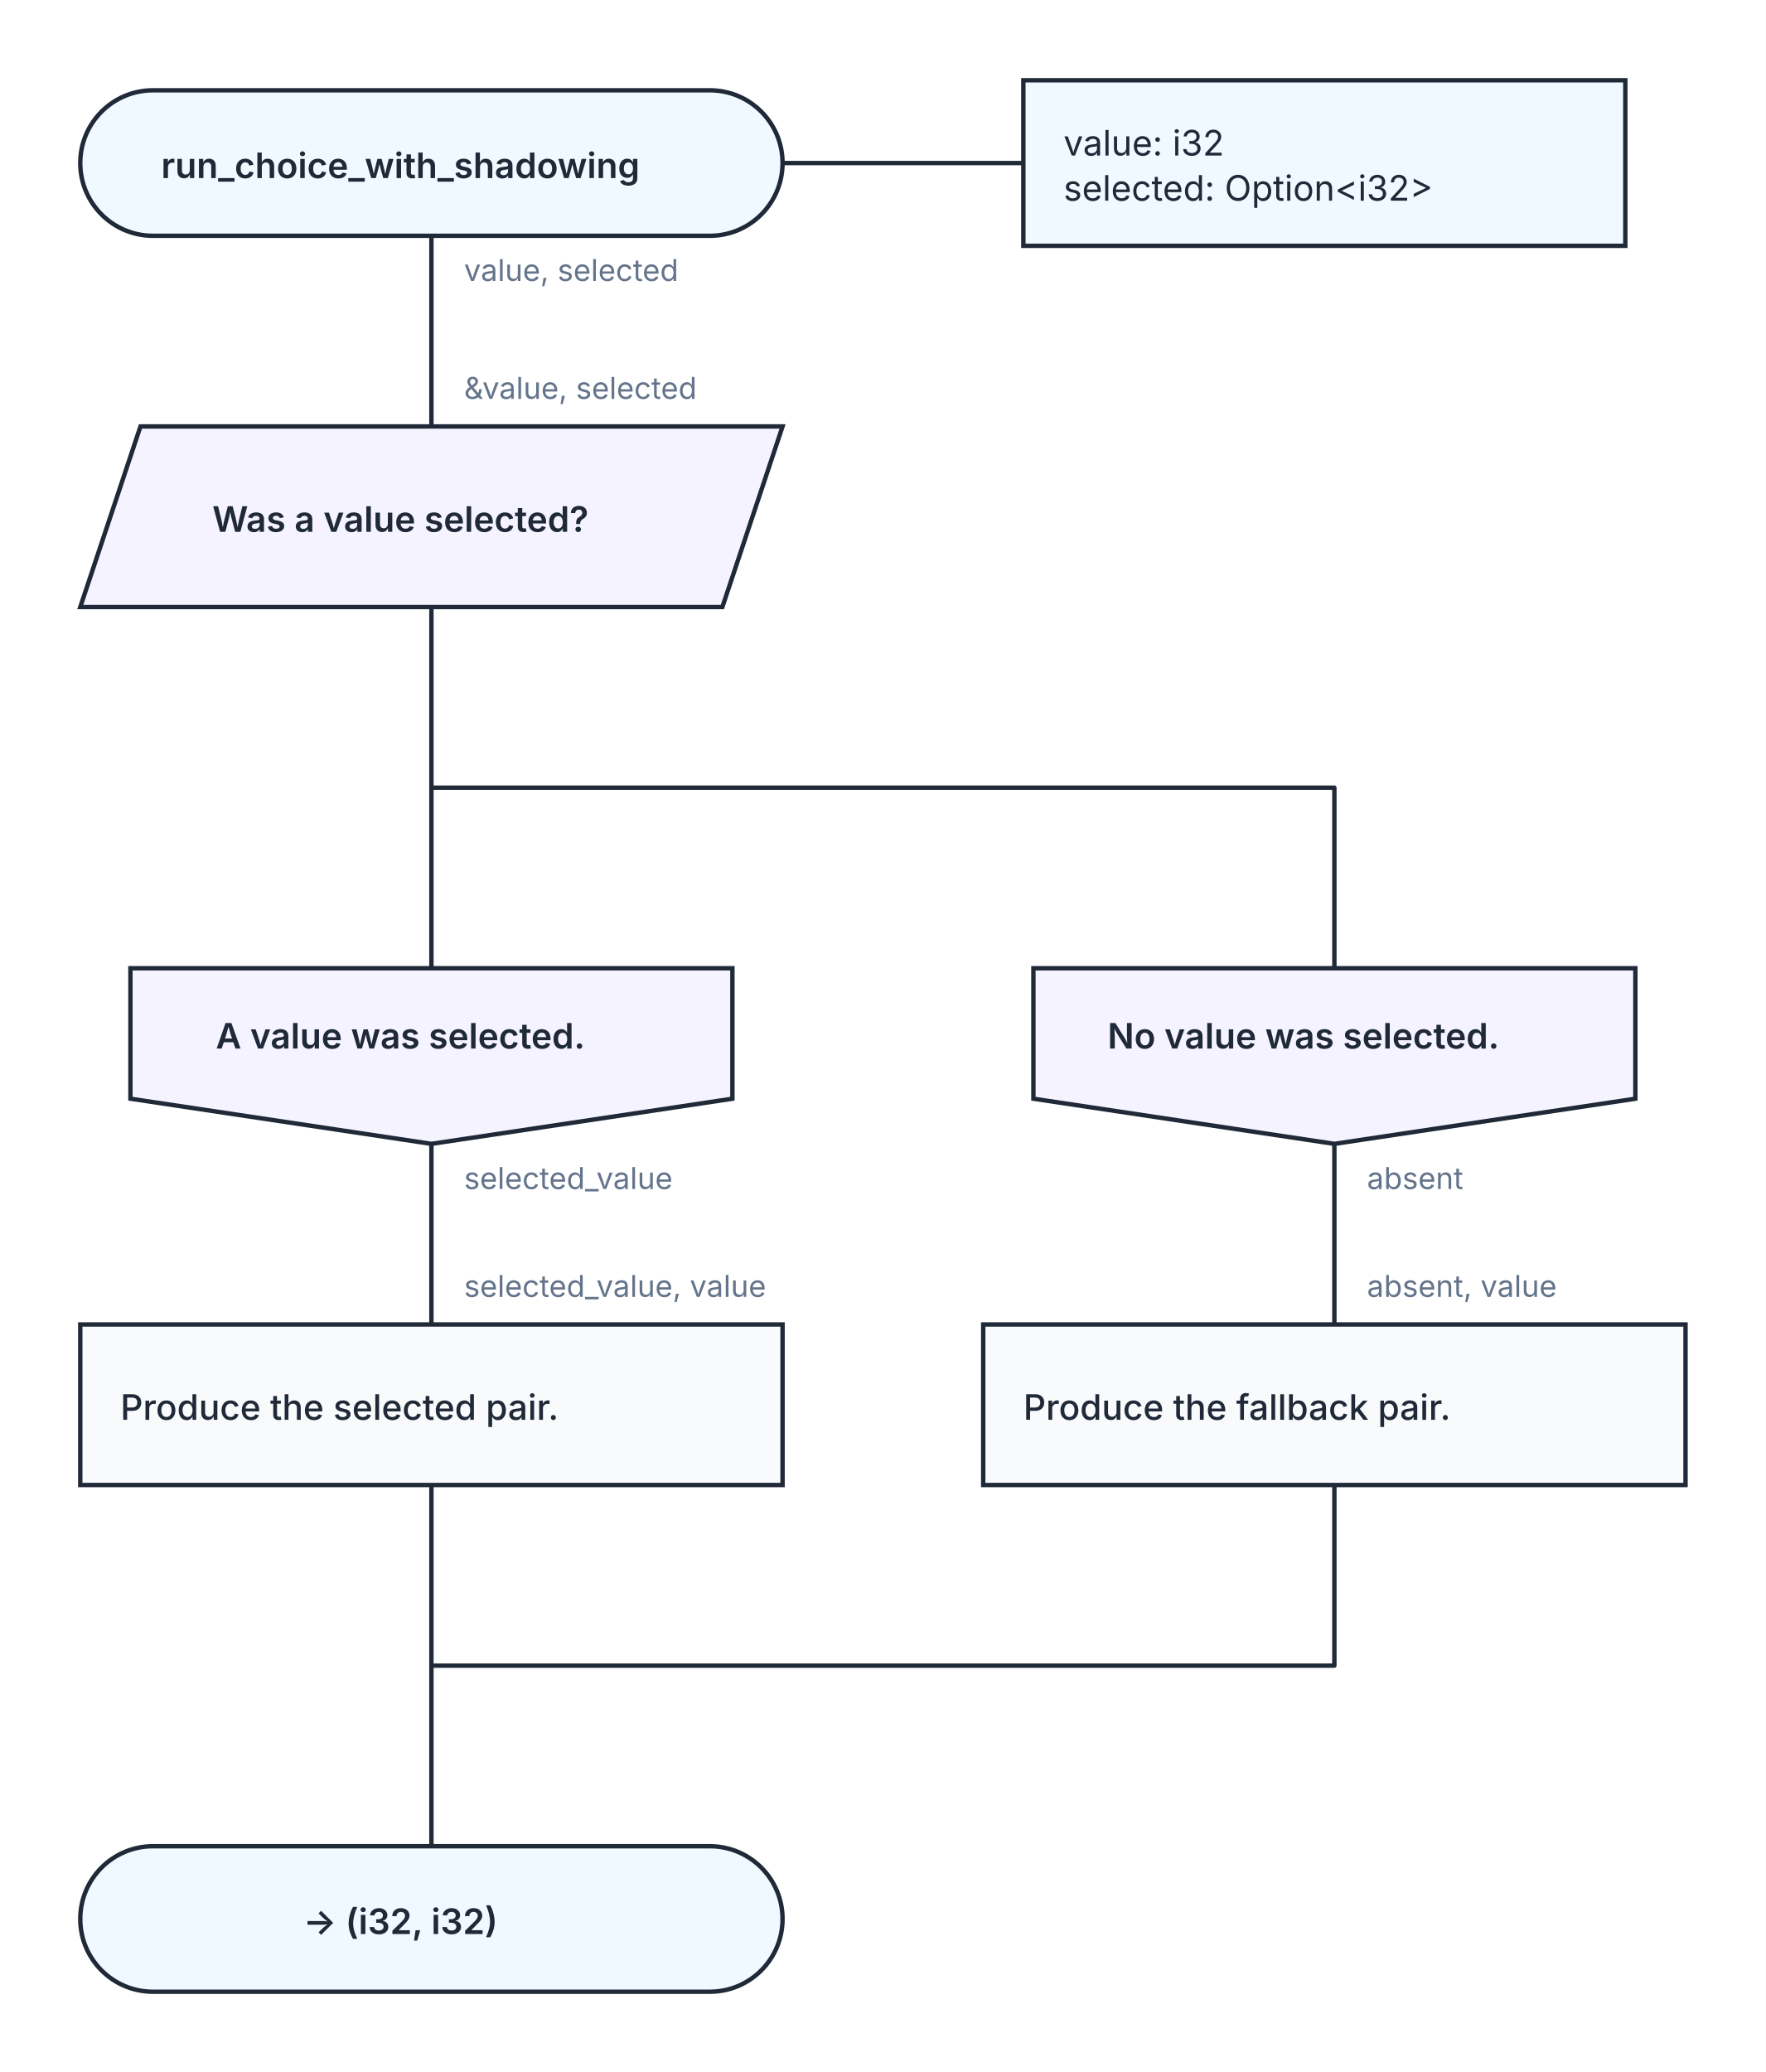
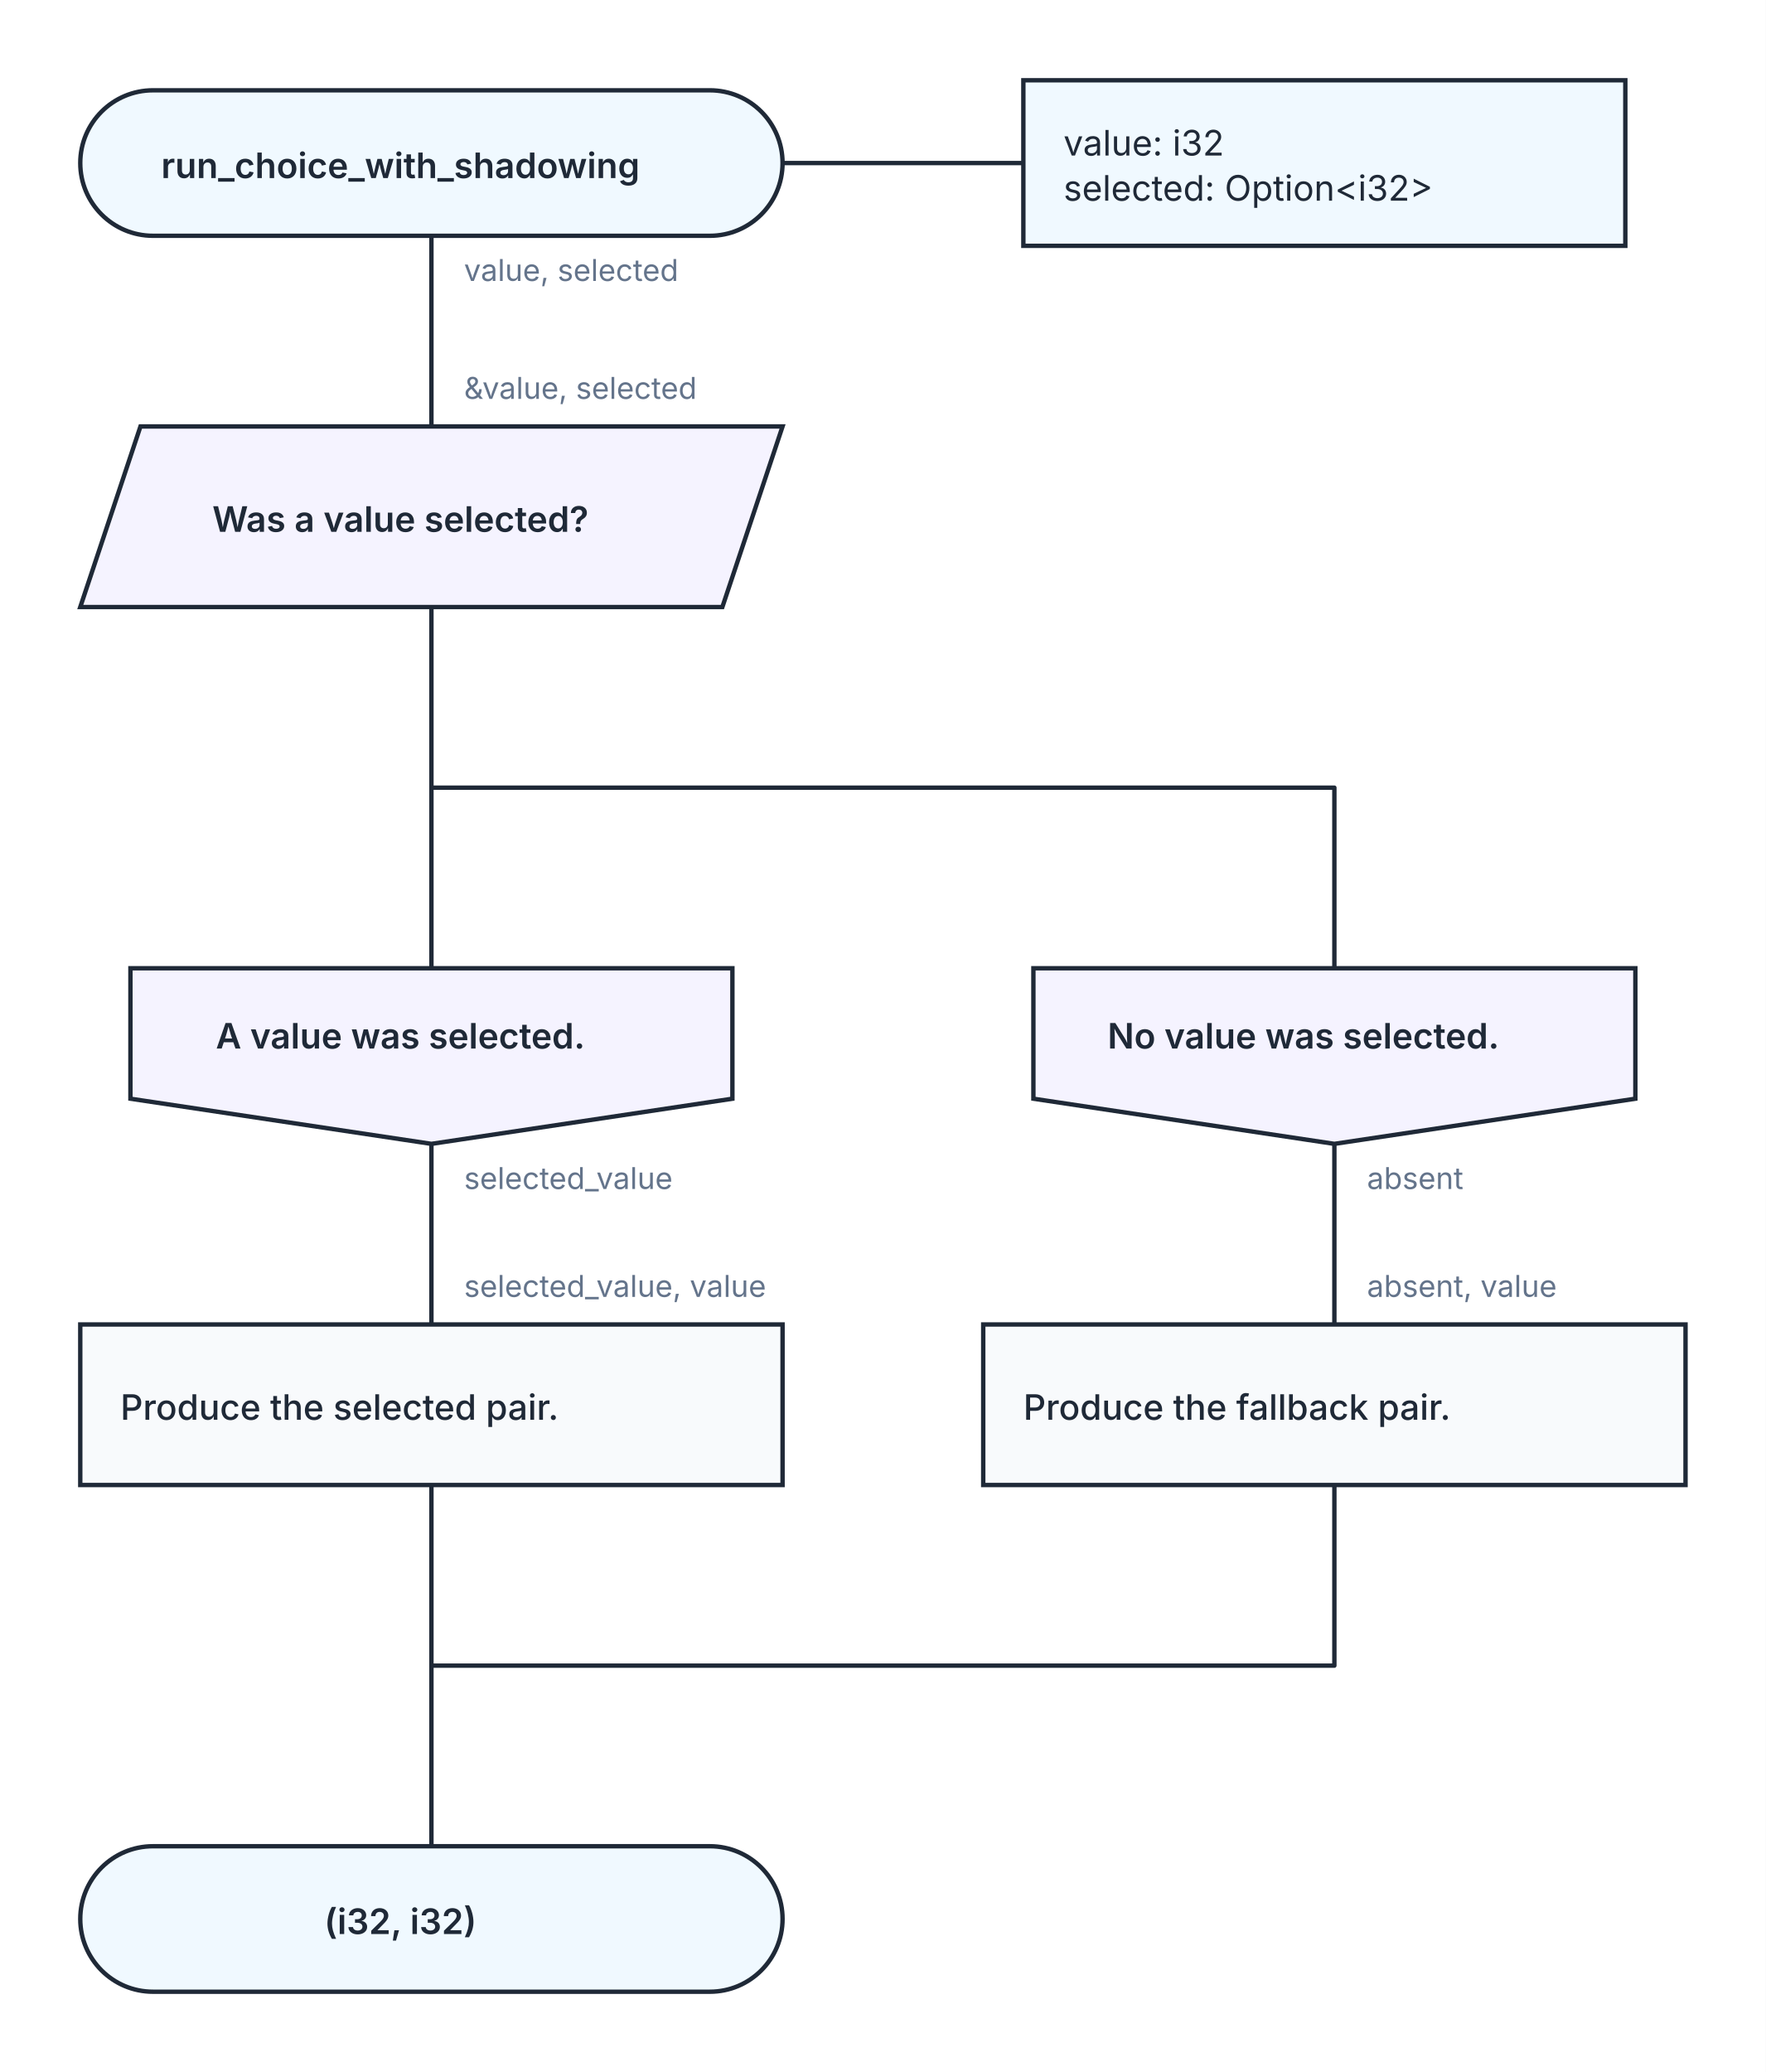
<svg xmlns="http://www.w3.org/2000/svg" width="704" height="826" viewBox="0 0 704 826" role="img" aria-labelledby="kaalang-title" aria-describedby="kaalang-description">
  <defs>
    <style>
      svg { color: #1f2937; font-family: Inter, ui-sans-serif, system-ui, -apple-system, BlinkMacSystemFont, "Segoe UI", sans-serif; text-rendering: optimizeLegibility; }
      .connection { fill: none; stroke: currentColor; stroke-width: 1.75; stroke-linecap: square; stroke-linejoin: round; }
      .connection-label { fill: #64748b; font-size: 12px; font-weight: 400; paint-order: stroke; stroke: #ffffff; stroke-width: 5px; stroke-linejoin: round; text-anchor: start; }
      .branch-label { fill: currentColor; font-weight: 500; }
      .parameter-link { fill: none; stroke: currentColor; stroke-width: 1.75; }
      .node-shape { fill: #ffffff; stroke: currentColor; stroke-width: 1.75; }
      .start .node-shape, .end .node-shape, .parameter-panel .node-shape { fill: #f0f9ff; }
      .action .node-shape { fill: #f8fafc; }
      .question .node-shape { fill: #fffbeb; }
      .select .node-shape, .case .node-shape { fill: #f5f3ff; }
      .label { fill: currentColor; font-size: 14px; text-anchor: middle; }
      .start .label, .question .label, .select .label, .case .label, .end .label { font-weight: 600; }
      .action .label { font-weight: 500; text-anchor: start; }
      .parameter-panel .label { font-weight: 400; text-anchor: start; }
    </style>
  </defs>
  <rect width="100%" height="100%" fill="#ffffff" />
  <g class="connections">
    <path class="connection" d="       M 172 94 L 172 170       M 172 242 L 172 386       M 172 242 L 172 314 L 532 314 L 532 386       M 172 456 L 172 528       M 532 456 L 532 528       M 172 592 L 172 664       M 532 592 L 532 664 L 172 664       M 172 664 L 172 736     " />
    <text class="connection-label" x="185" y="112" xml:space="preserve">
      <tspan x="185" dy="0">value, selected</tspan>
    </text>
    <text class="connection-label" x="185" y="474" xml:space="preserve">
      <tspan x="185" dy="0">selected_value</tspan>
    </text>
    <text class="connection-label" x="545" y="474" xml:space="preserve">
      <tspan x="545" dy="0">absent</tspan>
    </text>
    <text class="connection-label" x="185" y="159" xml:space="preserve">
      <tspan x="185" dy="0">&amp;value, selected</tspan>
    </text>
    <text class="connection-label" x="185" y="517" xml:space="preserve">
      <tspan x="185" dy="0">selected_value, value</tspan>
    </text>
    <text class="connection-label" x="545" y="517" xml:space="preserve">
      <tspan x="545" dy="0">absent, value</tspan>
    </text>
  </g>
  <g class="nodes">
    <path class="parameter-link" d="M 312 65 L 408 65" />
    <g class="parameter-panel" transform="translate(528 65)">
      <rect class="node-shape" x="-120" y="-33" width="240" height="66" />
      <text class="label" x="-104" y="-3" xml:space="preserve">
        <tspan x="-104" dy="0">value: i32</tspan>
        <tspan x="-104" dy="18">selected: Option&lt;i32&gt;</tspan>
      </text>
    </g>
    <g class="node start" transform="translate(172 65)">
      <rect class="node-shape" x="-140" y="-29" width="280" height="58" rx="29" />
      <text class="label" y="6" xml:space="preserve">
        <tspan x="0" dy="0">run_choice_with_shadowing</tspan>
      </text>
    </g>
    <g class="node select" transform="translate(172 206)">
      <polygon class="node-shape" points="-116,-36 140,-36 116,36 -140,36" />
      <text class="label" y="6" xml:space="preserve">
        <tspan x="0" dy="0">Was a value selected?</tspan>
      </text>
    </g>
    <g class="node case" transform="translate(172 421)">
      <polygon class="node-shape" points="-120,-35 120,-35 120,17 0,35 -120,17" />
      <text class="label" y="-3" xml:space="preserve">
        <tspan x="0" dy="0">A value was selected.</tspan>
      </text>
    </g>
    <g class="node case" transform="translate(532 421)">
      <polygon class="node-shape" points="-120,-35 120,-35 120,17 0,35 -120,17" />
      <text class="label" y="-3" xml:space="preserve">
        <tspan x="0" dy="0">No value was selected.</tspan>
      </text>
    </g>
    <g class="node action" transform="translate(172 560)">
      <rect class="node-shape" x="-140" y="-32" width="280" height="64" />
      <text class="label" y="6" xml:space="preserve">
        <tspan x="-124" dy="0">Produce the selected pair.</tspan>
      </text>
    </g>
    <g class="node action" transform="translate(532 560)">
      <rect class="node-shape" x="-140" y="-32" width="280" height="64" />
      <text class="label" y="6" xml:space="preserve">
        <tspan x="-124" dy="0">Produce the fallback pair.</tspan>
      </text>
    </g>
    <g class="node end" transform="translate(172 765)">
      <rect class="node-shape" x="-140" y="-29" width="280" height="58" rx="29" />
      <text class="label" y="6" xml:space="preserve">
-         <tspan x="0" dy="0">-&gt; (i32, i32)</tspan>
+         <tspan x="0" dy="0">(i32, i32)</tspan>
      </text>
    </g>
  </g>
</svg>
